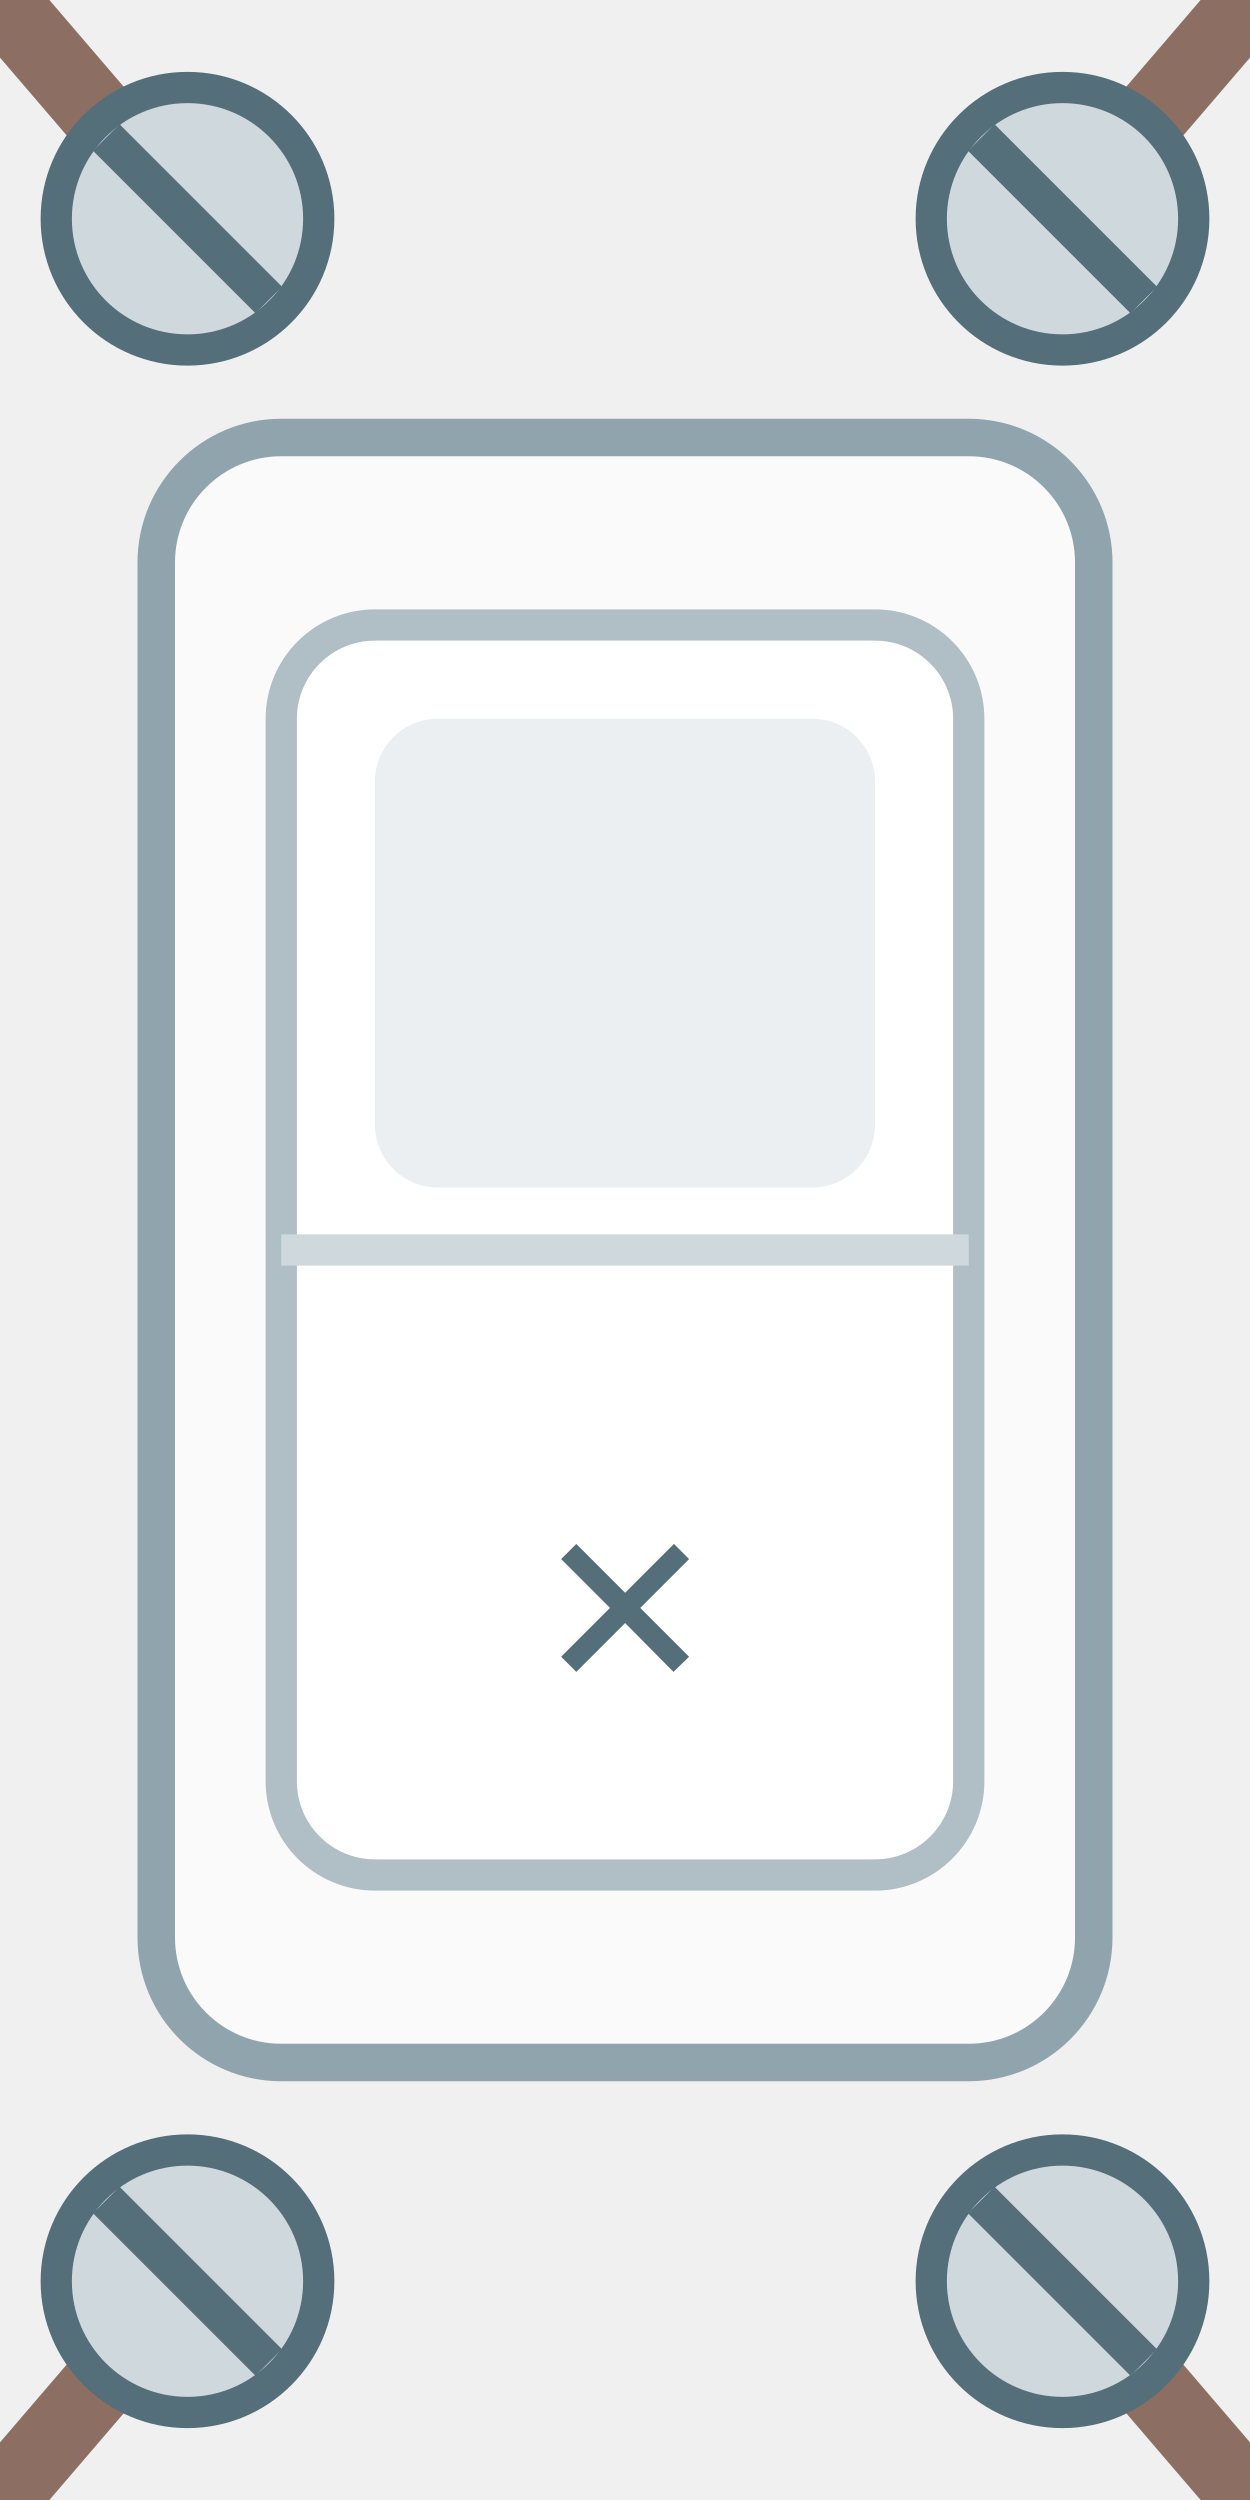
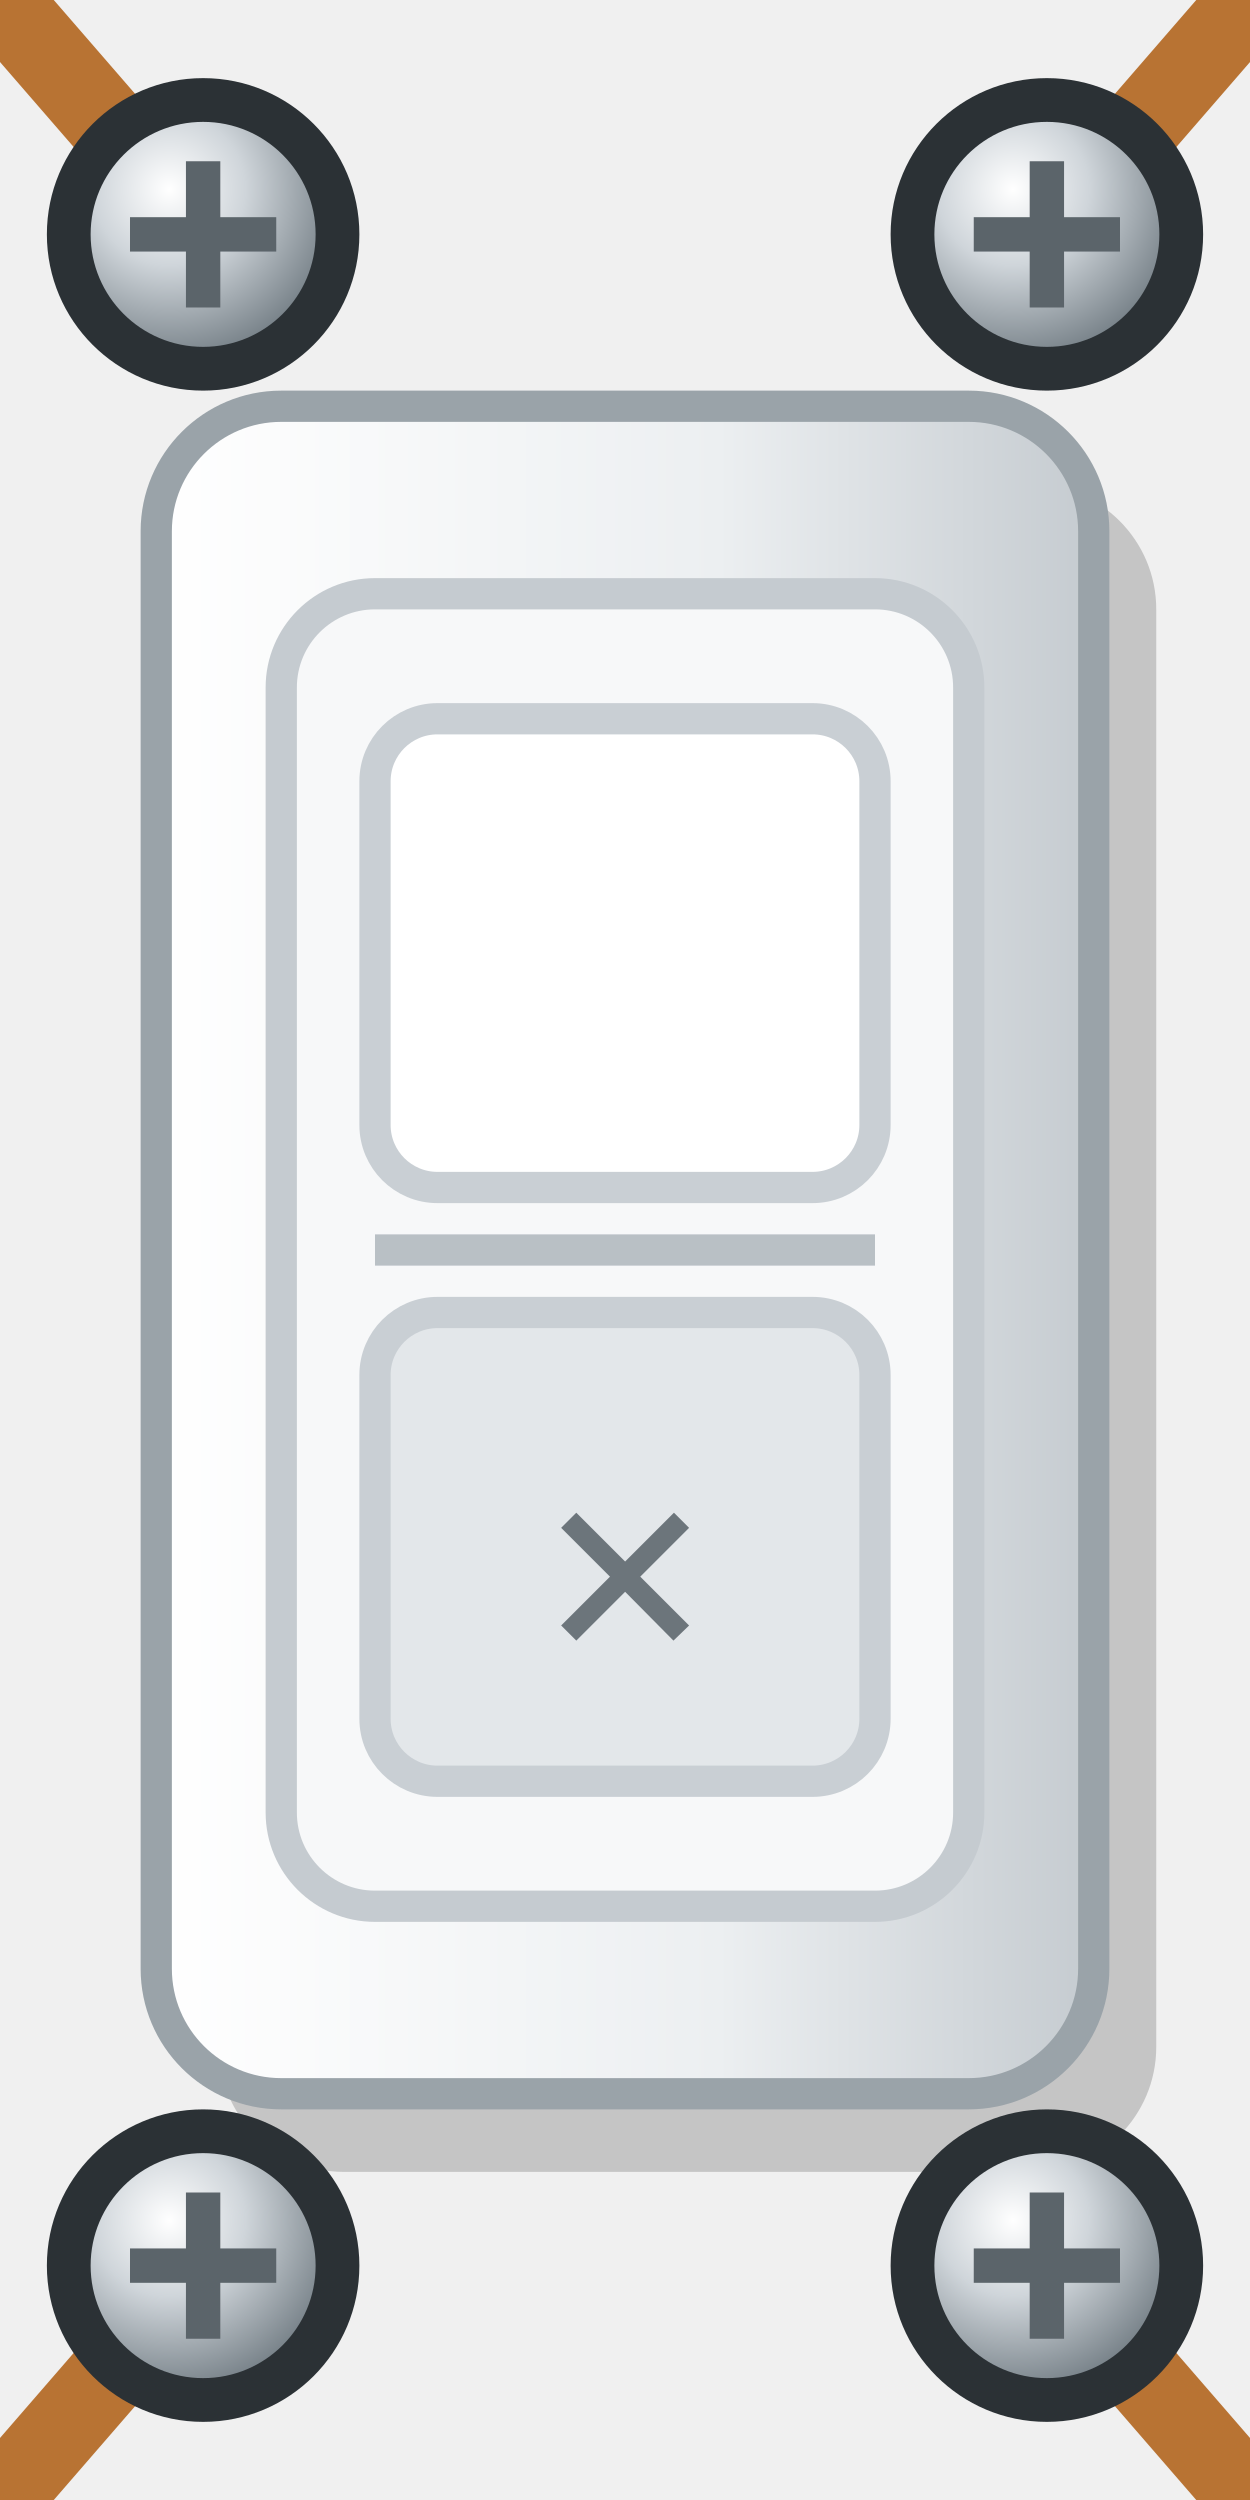
<svg xmlns="http://www.w3.org/2000/svg" width="40" height="80" viewBox="0 0 40 80">
-   <rect x="5" y="14" width="30" height="52" rx="4" fill="#fafafa" stroke="#90a4ae" stroke-width="1.2" />
-   <rect x="9" y="20" width="22" height="40" rx="3" fill="#ffffff" stroke="#b0bec5" />
-   <path d="M9 40H31" stroke="#cfd8dc" />
-   <rect x="12" y="23" width="16" height="15" rx="2" fill="#eceff1" />
-   <text x="20" y="54" font-size="7" text-anchor="middle" fill="#546e7a" font-family="Segoe UI, Arial, sans-serif" font-weight="bold">✕</text>
-   <path d="M0 0L6 7" stroke="#8d6e63" stroke-width="2.4" />
-   <circle cx="6" cy="7" r="4.2" fill="#cfd8dc" stroke="#546e7a" stroke-width="1" />
-   <path d="M3.4 4.4L8.6 9.6" stroke="#546e7a" stroke-width="1.2" />
-   <path d="M40 0L34 7" stroke="#8d6e63" stroke-width="2.4" />
-   <circle cx="34" cy="7" r="4.2" fill="#cfd8dc" stroke="#546e7a" stroke-width="1" />
-   <path d="M31.4 4.4L36.6 9.6" stroke="#546e7a" stroke-width="1.2" />
-   <path d="M0 80L6 73" stroke="#8d6e63" stroke-width="2.4" />
-   <circle cx="6" cy="73" r="4.2" fill="#cfd8dc" stroke="#546e7a" stroke-width="1" />
-   <path d="M3.4 70.4L8.6 75.6" stroke="#546e7a" stroke-width="1.2" />
-   <path d="M40 80L34 73" stroke="#8d6e63" stroke-width="2.4" />
-   <circle cx="34" cy="73" r="4.2" fill="#cfd8dc" stroke="#546e7a" stroke-width="1" />
-   <path d="M31.4 70.4L36.6 75.6" stroke="#546e7a" stroke-width="1.2" />
+   <defs>
+     <linearGradient id="pl" x1="0" y1="0" x2="1" y2="0">
+       <stop offset="0" stop-color="#ffffff" />
+       <stop offset="0.6" stop-color="#eceff1" />
+       <stop offset="1" stop-color="#c5cbd0" />
+     </linearGradient>
+     <linearGradient id="pg" x1="0" y1="0" x2="1" y2="0">
+       <stop offset="0" stop-color="#d9dde0" />
+       <stop offset="0.6" stop-color="#b9c0c5" />
+       <stop offset="1" stop-color="#8f979d" />
+     </linearGradient>
+     <linearGradient id="ps" x1="0" y1="0" x2="1" y2="1">
+       <stop offset="0" stop-color="#5d6971" />
+       <stop offset="1" stop-color="#1f2428" />
+     </linearGradient>
+     <linearGradient id="inc" x1="0" y1="0" x2="0" y2="1">
+       <stop offset="0" stop-color="#3a4248" />
+       <stop offset="1" stop-color="#5f6a72" />
+     </linearGradient>
+     <radialGradient id="me" cx="0.35" cy="0.3" r="0.75">
+       <stop offset="0" stop-color="#ffffff" />
+       <stop offset="0.45" stop-color="#cfd5da" />
+       <stop offset="1" stop-color="#7a848b" />
+     </radialGradient>
+     <linearGradient id="cr" x1="0" y1="0" x2="1" y2="1">
+       <stop offset="0" stop-color="#f4f6f7" />
+       <stop offset="0.5" stop-color="#aeb6bc" />
+       <stop offset="1" stop-color="#e3e7ea" />
+     </linearGradient>
+     <linearGradient id="giallo" x1="0" y1="0" x2="1" y2="1">
+       <stop offset="0" stop-color="#ffe66d" />
+       <stop offset="1" stop-color="#e9b800" />
+     </linearGradient>
+     <linearGradient id="blu" x1="0" y1="0" x2="1" y2="1">
+       <stop offset="0" stop-color="#3f8fe0" />
+       <stop offset="1" stop-color="#0d47a1" />
+     </linearGradient>
+     <radialGradient id="vetro" cx="0.35" cy="0.3" r="0.8">
+       <stop offset="0" stop-color="#ffffff" />
+       <stop offset="0.35" stop-color="#e8eef2" />
+       <stop offset="1" stop-color="#9eacb6" />
+     </radialGradient>
+   </defs>
+   <rect x="7" y="15.5" width="30" height="54" rx="4" fill="#000000" opacity="0.18" />
+   <rect x="5" y="13" width="30" height="54" rx="4" fill="url(#pl)" stroke="#9aa3a9" />
+   <rect x="9" y="19" width="22" height="42" rx="3" fill="#f7f8f9" stroke="#c5cbd0" />
+   <rect x="12" y="23" width="16" height="15" rx="2" fill="#ffffff" stroke="#c9cfd4" />
+   <rect x="12" y="42" width="16" height="15" rx="2" fill="#e3e7ea" stroke="#c9cfd4" />
+   <path d="M12 40H28" stroke="#b9c0c5" stroke-width="1" />
+   <text x="20" y="53" font-size="7" text-anchor="middle" fill="#6c757b" font-family="Segoe UI, Arial, sans-serif" font-weight="bold">✕</text>
+   <path d="M0 0L6.5 7.5" stroke="#b87333" stroke-width="2.6" />
+   <circle cx="6.5" cy="7.5" r="5" fill="#2b3135" />
+   <circle cx="6.5" cy="7.5" r="3.6" fill="url(#me)" />
+   <path d="M4.16 7.5H8.84M6.5 5.16V9.84" stroke="#5b646a" stroke-width="1.1" />
+   <path d="M40 0L33.5 7.5" stroke="#b87333" stroke-width="2.6" />
+   <circle cx="33.5" cy="7.5" r="5" fill="#2b3135" />
+   <circle cx="33.5" cy="7.5" r="3.6" fill="url(#me)" />
+   <path d="M31.16 7.5H35.84M33.5 5.16V9.84" stroke="#5b646a" stroke-width="1.1" />
+   <path d="M0 80L6.5 72.5" stroke="#b87333" stroke-width="2.6" />
+   <circle cx="6.5" cy="72.5" r="5" fill="#2b3135" />
+   <circle cx="6.5" cy="72.5" r="3.6" fill="url(#me)" />
+   <path d="M4.16 72.5H8.84M6.5 70.16V74.84" stroke="#5b646a" stroke-width="1.1" />
+   <path d="M40 80L33.5 72.5" stroke="#b87333" stroke-width="2.6" />
+   <circle cx="33.5" cy="72.5" r="5" fill="#2b3135" />
+   <circle cx="33.5" cy="72.5" r="3.6" fill="url(#me)" />
+   <path d="M31.16 72.5H35.84M33.5 70.16V74.84" stroke="#5b646a" stroke-width="1.1" />
</svg>
